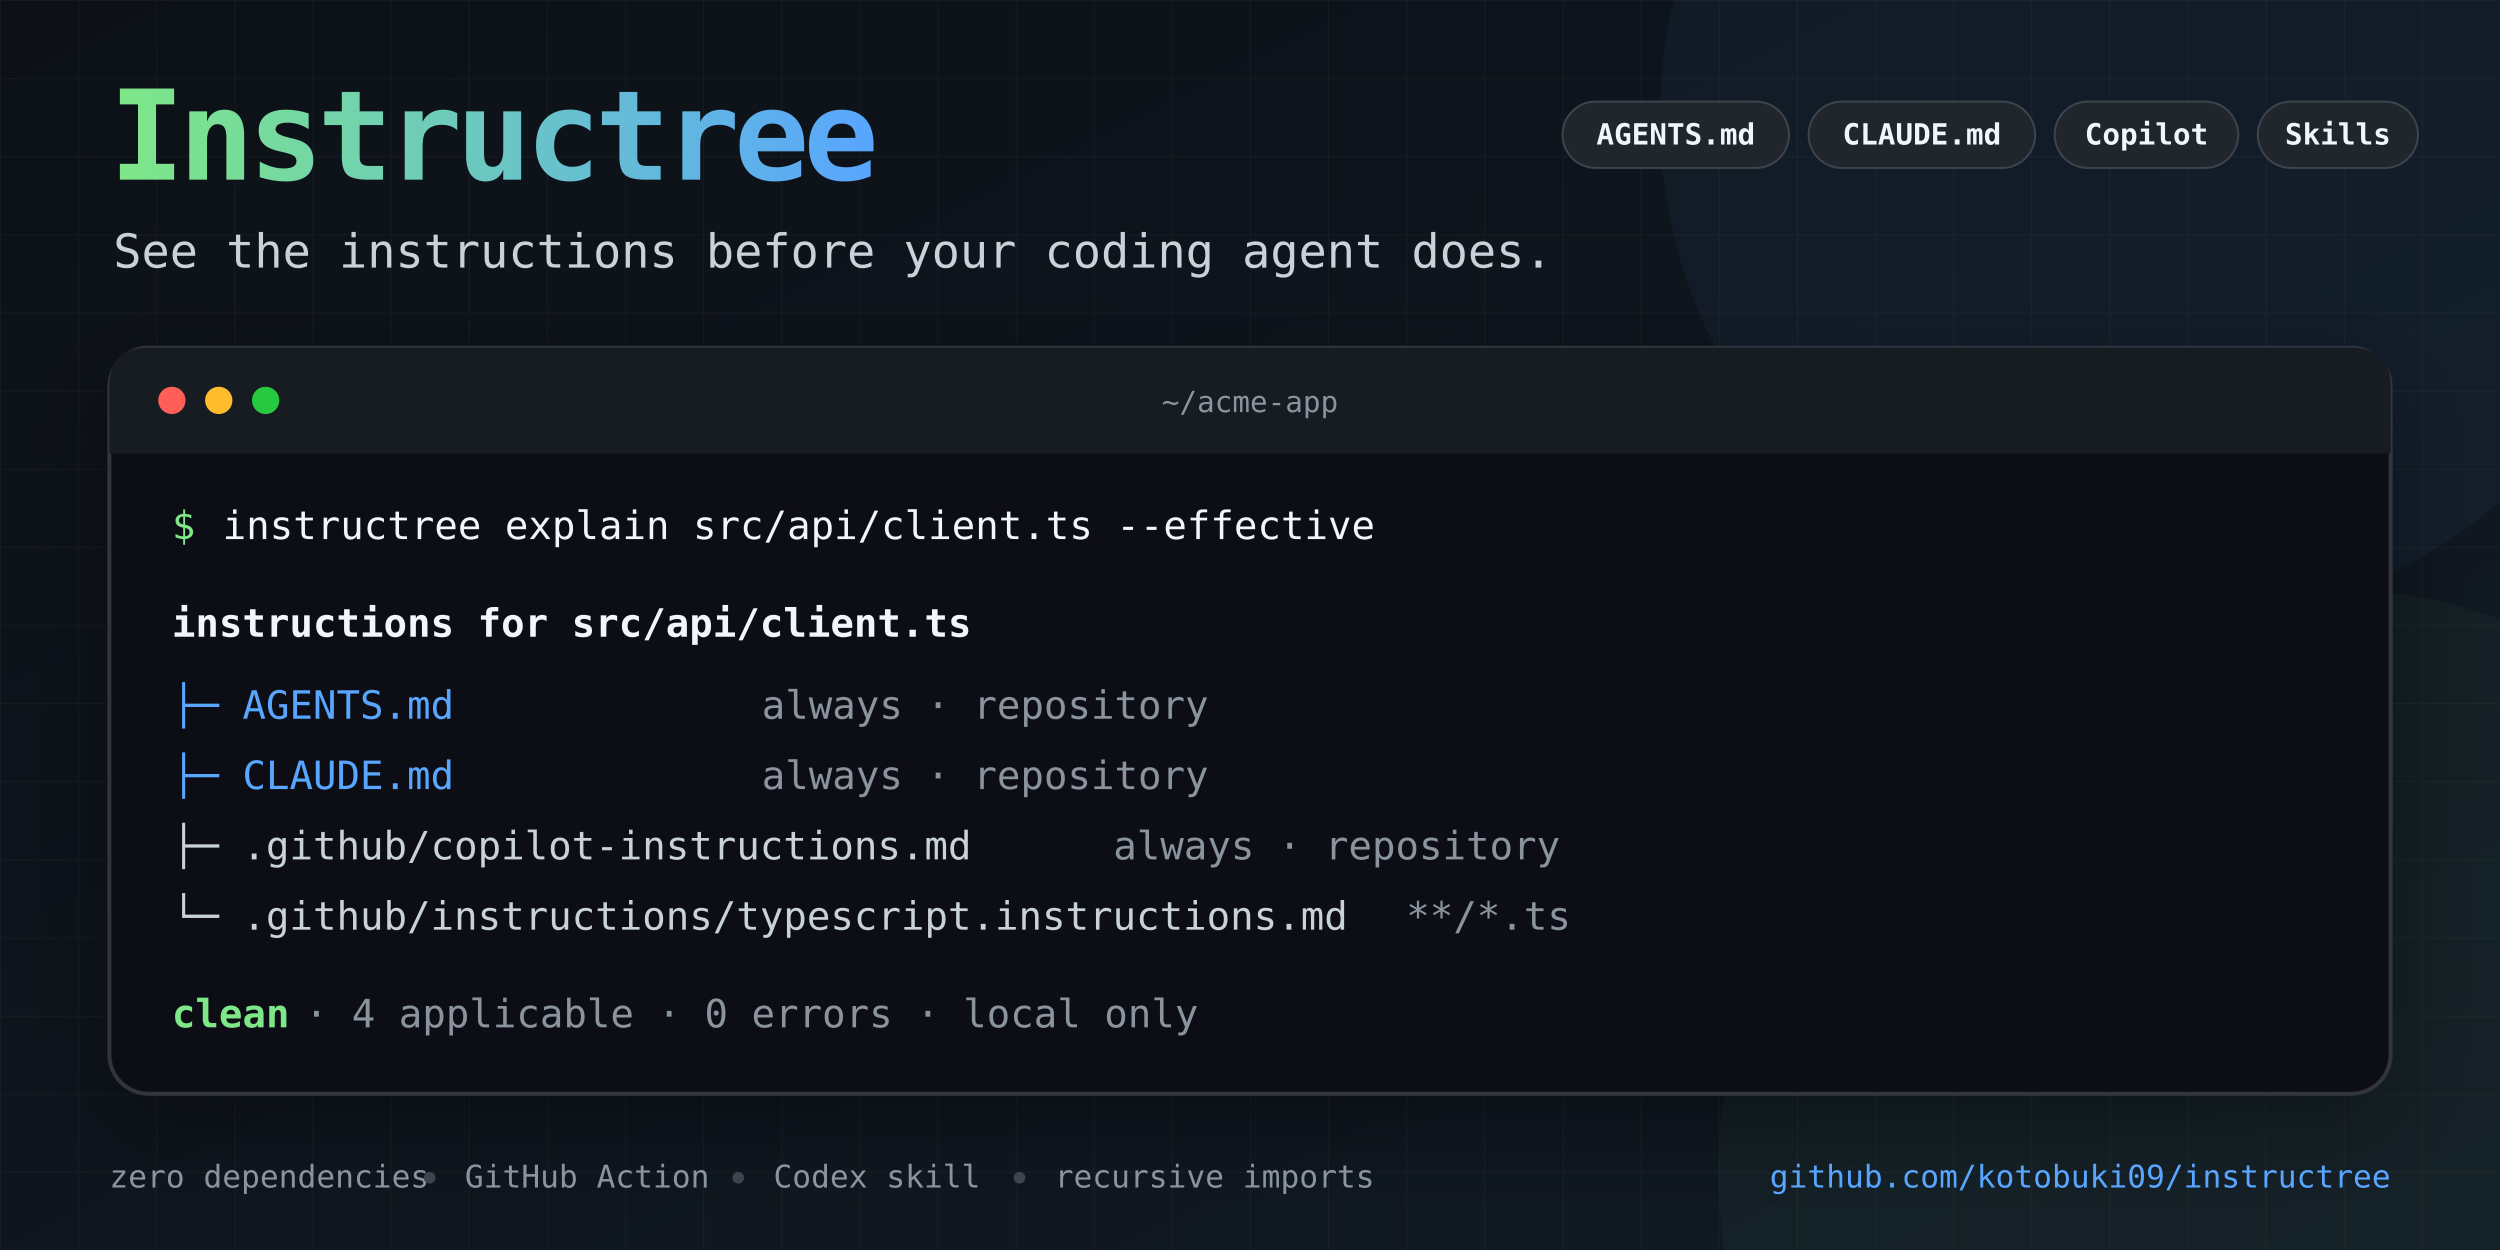
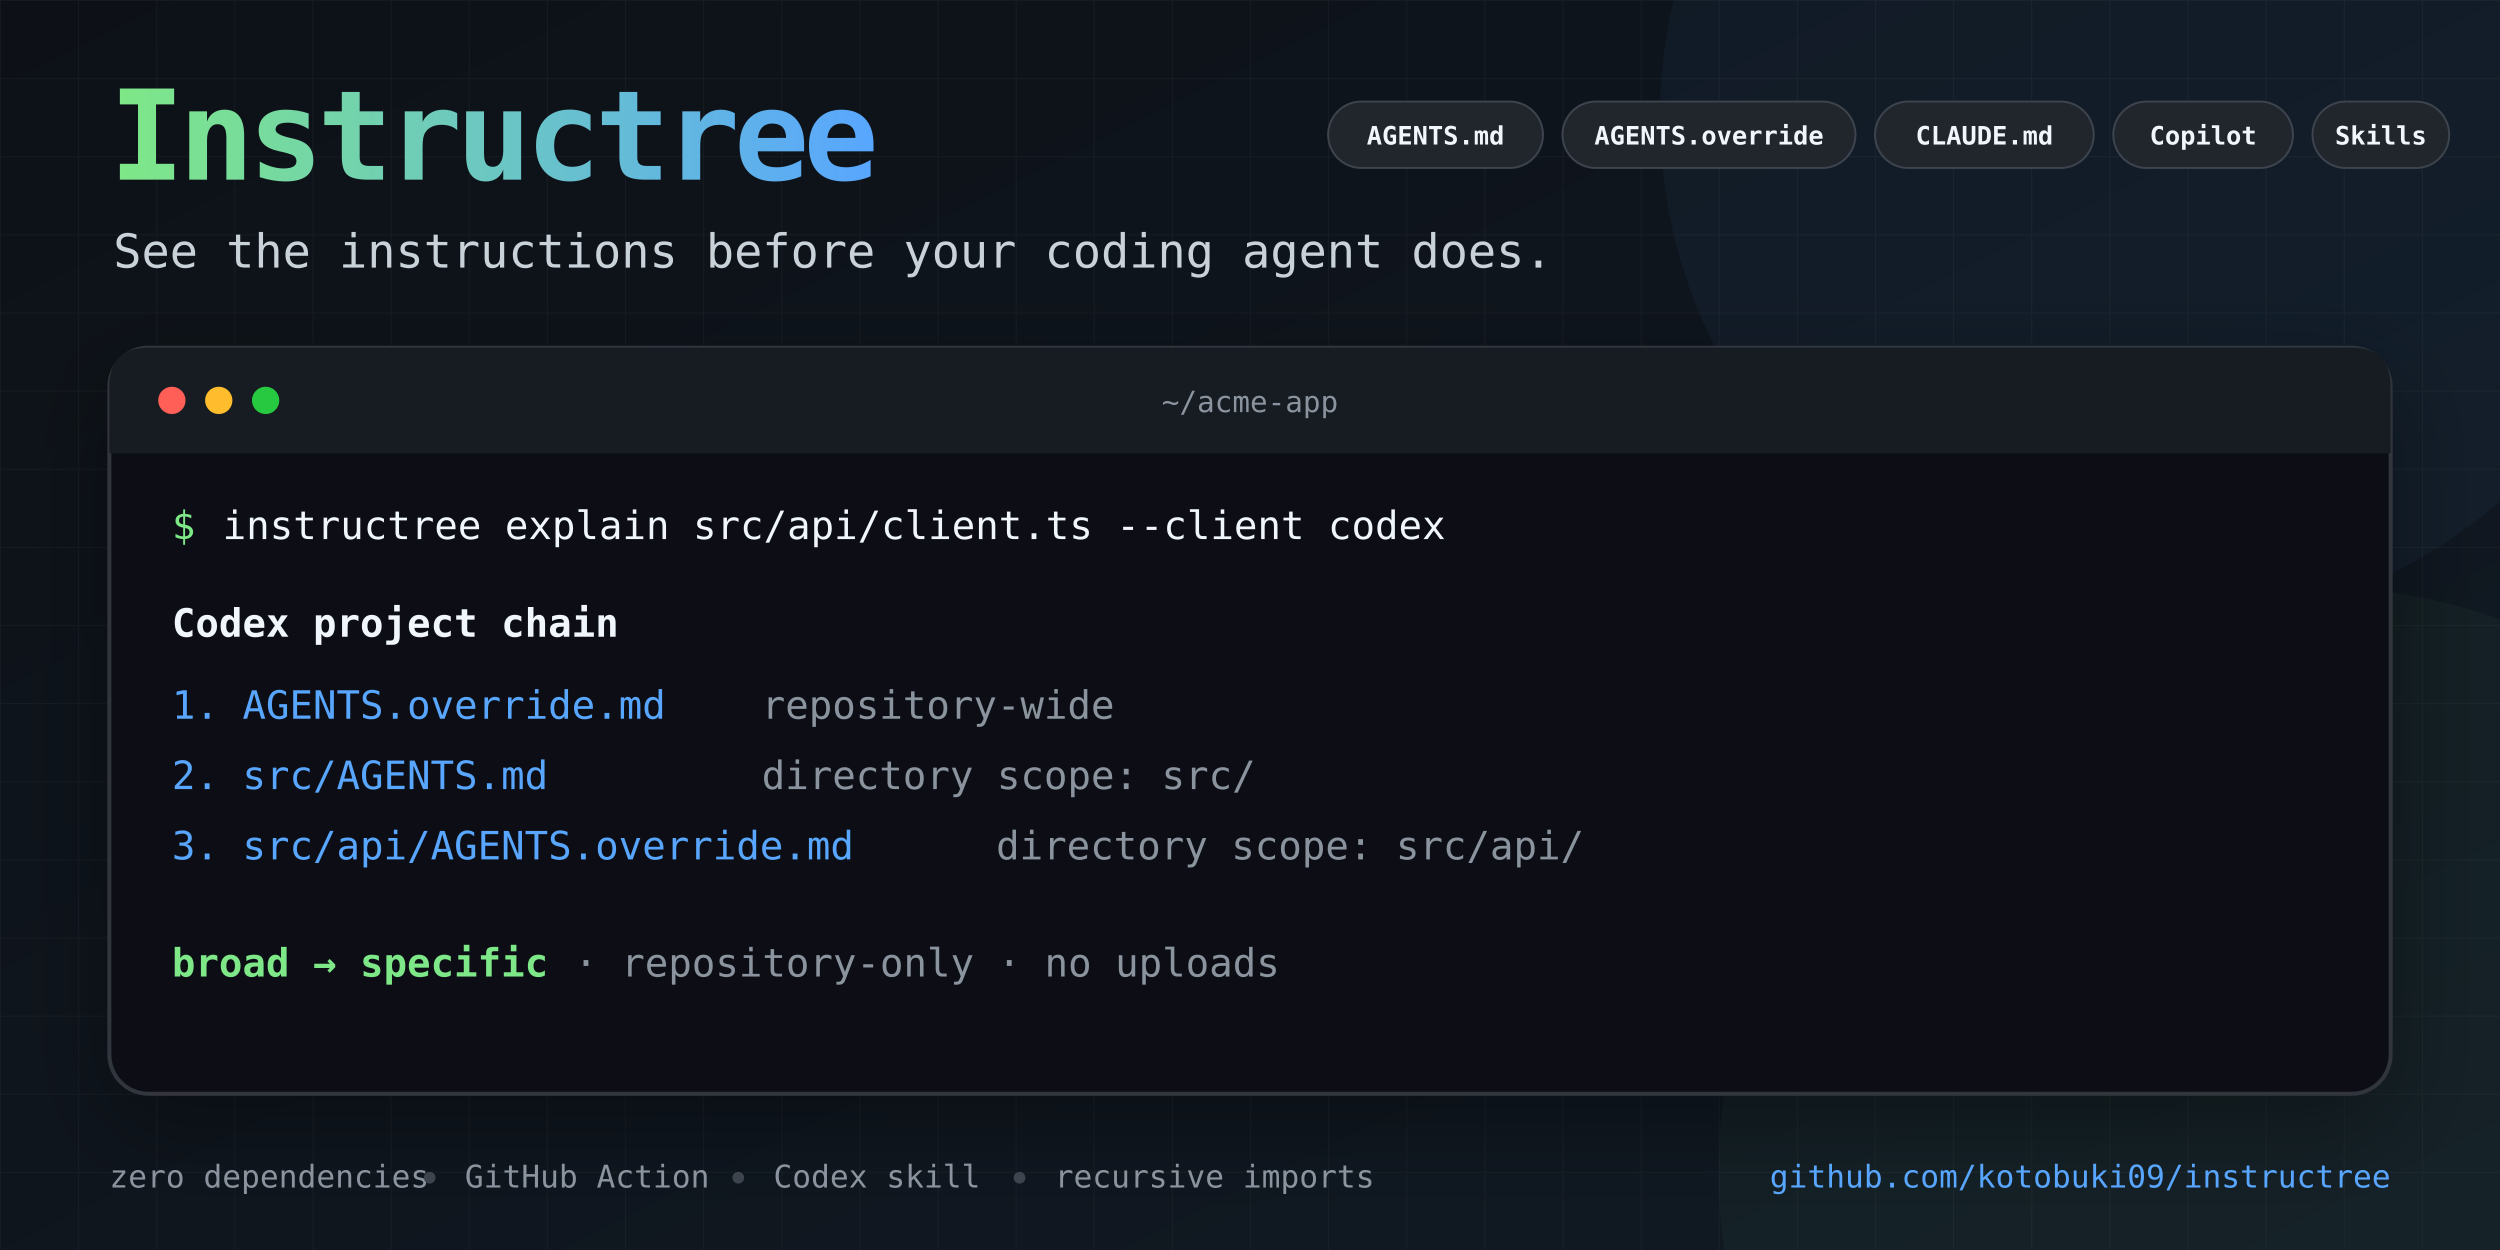
<svg xmlns="http://www.w3.org/2000/svg" width="1280" height="640" viewBox="0 0 1280 640" role="img" aria-labelledby="title desc">
  <defs>
    <linearGradient id="background" x1="0" y1="0" x2="1" y2="1">
      <stop offset="0" stop-color="#0d1117" />
      <stop offset="1" stop-color="#111a24" />
    </linearGradient>
    <linearGradient id="accent" x1="0" y1="0" x2="1" y2="0">
      <stop offset="0" stop-color="#7ee787" />
      <stop offset="1" stop-color="#58a6ff" />
    </linearGradient>
    <filter id="shadow" x="-10%" y="-20%" width="120%" height="150%">
      <feDropShadow dx="0" dy="16" stdDeviation="24" flood-color="#000000" flood-opacity="0.35" />
    </filter>
    <pattern id="grid" width="40" height="40" patternUnits="userSpaceOnUse">
      <path d="M40 0H0V40" fill="none" stroke="#30363d" stroke-opacity="0.23" />
    </pattern>
  </defs>
  <rect width="1280" height="640" fill="url(#background)" />
  <rect width="1280" height="640" fill="url(#grid)" />
  <circle cx="1110" cy="60" r="260" fill="#58a6ff" opacity="0.05" />
  <circle cx="1180" cy="600" r="300" fill="#7ee787" opacity="0.04" />
  <g font-family="ui-monospace, SFMono-Regular, Consolas, monospace">
    <text x="56" y="92" fill="url(#accent)" font-size="64" font-weight="800" letter-spacing="-3">Instructree</text>
    <text x="58" y="137" fill="#c9d1d9" font-size="24">See the instructions before your coding agent does.</text>
-     <g font-size="15" font-weight="600">
-       <rect x="800" y="52" width="116" height="34" rx="17" fill="#21262d" stroke="#3d444d" />
-       <text x="858" y="74" fill="#f0f6fc" text-anchor="middle">AGENTS.md</text>
-       <rect x="926" y="52" width="116" height="34" rx="17" fill="#21262d" stroke="#3d444d" />
-       <text x="984" y="74" fill="#f0f6fc" text-anchor="middle">CLAUDE.md</text>
-       <rect x="1052" y="52" width="94" height="34" rx="17" fill="#21262d" stroke="#3d444d" />
-       <text x="1099" y="74" fill="#f0f6fc" text-anchor="middle">Copilot</text>
-       <rect x="1156" y="52" width="82" height="34" rx="17" fill="#21262d" stroke="#3d444d" />
-       <text x="1197" y="74" fill="#f0f6fc" text-anchor="middle">Skills</text>
+     <g font-size="13" font-weight="600">
+       <rect x="680" y="52" width="110" height="34" rx="17" fill="#21262d" stroke="#3d444d" />
+       <text x="735" y="74" fill="#f0f6fc" text-anchor="middle">AGENTS.md</text>
+       <rect x="800" y="52" width="150" height="34" rx="17" fill="#21262d" stroke="#3d444d" />
+       <text x="875" y="74" fill="#f0f6fc" text-anchor="middle">AGENTS.override</text>
+       <rect x="960" y="52" width="112" height="34" rx="17" fill="#21262d" stroke="#3d444d" />
+       <text x="1016" y="74" fill="#f0f6fc" text-anchor="middle">CLAUDE.md</text>
+       <rect x="1082" y="52" width="92" height="34" rx="17" fill="#21262d" stroke="#3d444d" />
+       <text x="1128" y="74" fill="#f0f6fc" text-anchor="middle">Copilot</text>
+       <rect x="1184" y="52" width="70" height="34" rx="17" fill="#21262d" stroke="#3d444d" />
+       <text x="1219" y="74" fill="#f0f6fc" text-anchor="middle">Skills</text>
    </g>
  </g>
  <g filter="url(#shadow)">
    <rect x="56" y="178" width="1168" height="382" rx="20" fill="#0d1117" stroke="#30363d" stroke-width="2" />
    <path d="M56 198Q56 178 76 178H1204Q1224 178 1224 198V232H56Z" fill="#161b22" />
    <circle cx="88" cy="205" r="7" fill="#ff5f56" />
    <circle cx="112" cy="205" r="7" fill="#ffbd2e" />
    <circle cx="136" cy="205" r="7" fill="#27c93f" />
    <text x="640" y="211" text-anchor="middle" fill="#8b949e" font-family="ui-monospace, SFMono-Regular, Consolas, monospace" font-size="15">~/acme-app</text>
    <g font-family="ui-monospace, SFMono-Regular, Consolas, monospace" font-size="20">
      <text x="88" y="276" fill="#7ee787">$</text>
-       <text x="114" y="276" fill="#f0f6fc">instructree explain src/api/client.ts --effective</text>
-       <text x="88" y="326" fill="#f0f6fc" font-weight="700">instructions for src/api/client.ts</text>
-       <text x="88" y="368" fill="#58a6ff">├─ AGENTS.md</text>
-       <text x="390" y="368" fill="#8b949e">always · repository</text>
-       <text x="88" y="404" fill="#58a6ff">├─ CLAUDE.md</text>
-       <text x="390" y="404" fill="#8b949e">always · repository</text>
-       <text x="88" y="440" fill="#c9d1d9">├─ .github/copilot-instructions.md</text>
-       <text x="570" y="440" fill="#8b949e">always · repository</text>
-       <text x="88" y="476" fill="#c9d1d9">└─ .github/instructions/typescript.instructions.md</text>
-       <text x="720" y="476" fill="#8b949e">**/*.ts</text>
-       <text x="88" y="526" fill="#7ee787" font-weight="700">clean</text>
-       <text x="156" y="526" fill="#8b949e">· 4 applicable · 0 errors · local only</text>
+       <text x="114" y="276" fill="#f0f6fc">instructree explain src/api/client.ts --client codex</text>
+       <text x="88" y="326" fill="#f0f6fc" font-weight="700">Codex project chain</text>
+       <text x="88" y="368" fill="#58a6ff">1. AGENTS.override.md</text>
+       <text x="390" y="368" fill="#8b949e">repository-wide</text>
+       <text x="88" y="404" fill="#58a6ff">2. src/AGENTS.md</text>
+       <text x="390" y="404" fill="#8b949e">directory scope: src/</text>
+       <text x="88" y="440" fill="#58a6ff">3. src/api/AGENTS.override.md</text>
+       <text x="510" y="440" fill="#8b949e">directory scope: src/api/</text>
+       <text x="88" y="500" fill="#7ee787" font-weight="700">broad → specific</text>
+       <text x="294" y="500" fill="#8b949e">· repository-only · no uploads</text>
    </g>
  </g>
  <g font-family="ui-monospace, SFMono-Regular, Consolas, monospace" font-size="16">
    <text x="56" y="608" fill="#8b949e">zero dependencies</text>
    <circle cx="220" cy="603" r="3" fill="#3d444d" />
    <text x="238" y="608" fill="#8b949e">GitHub Action</text>
    <circle cx="378" cy="603" r="3" fill="#3d444d" />
    <text x="396" y="608" fill="#8b949e">Codex skill</text>
    <circle cx="522" cy="603" r="3" fill="#3d444d" />
    <text x="540" y="608" fill="#8b949e">recursive imports</text>
    <text x="1224" y="608" fill="#58a6ff" text-anchor="end">github.com/kotobuki09/instructree</text>
  </g>
</svg>
